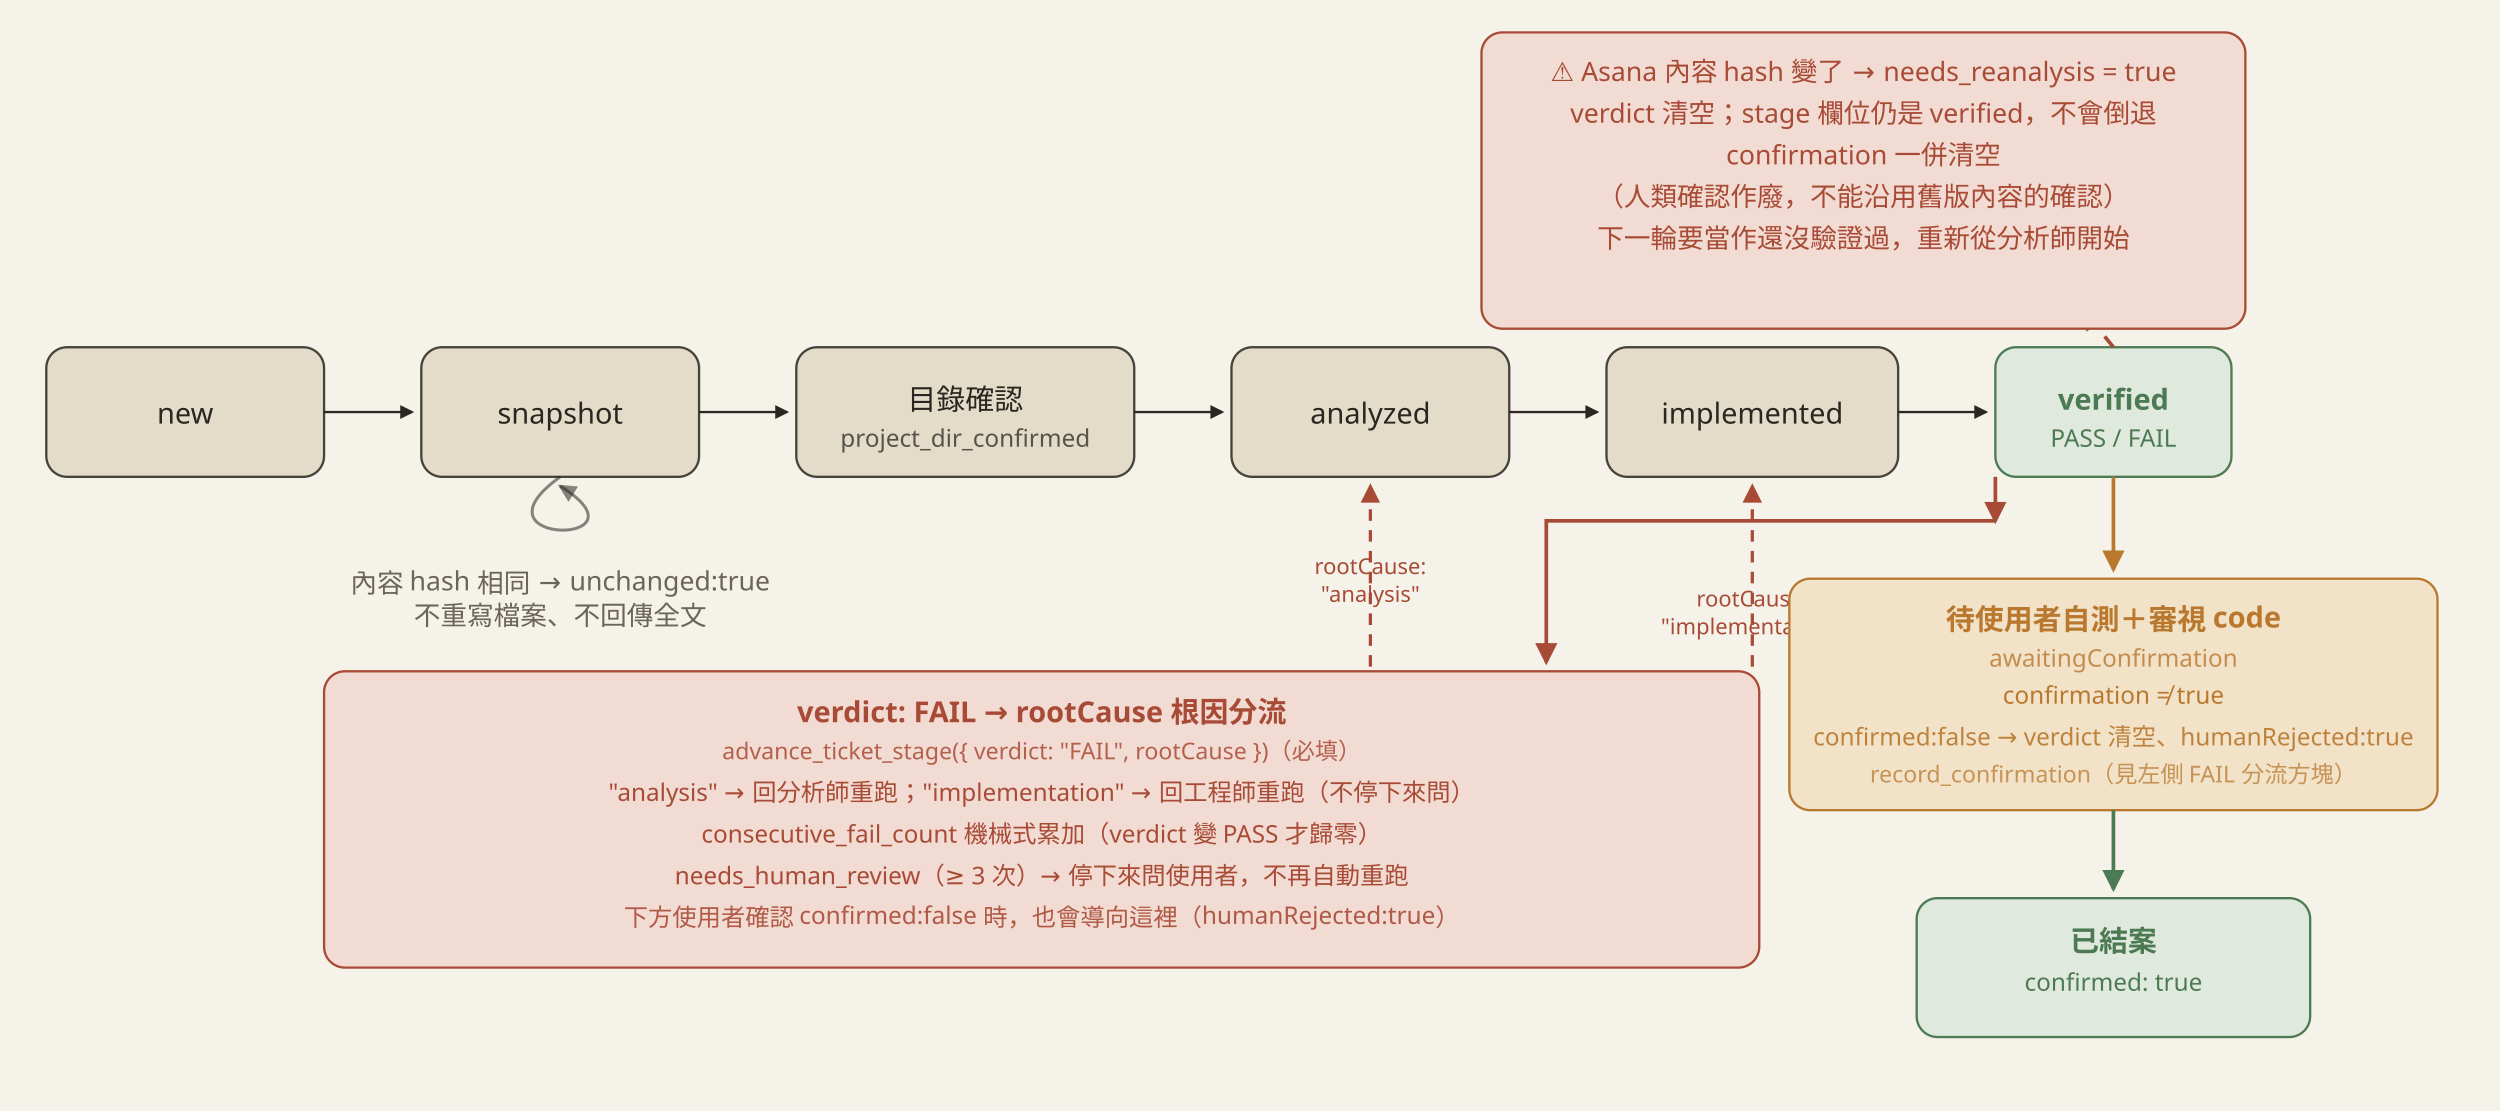
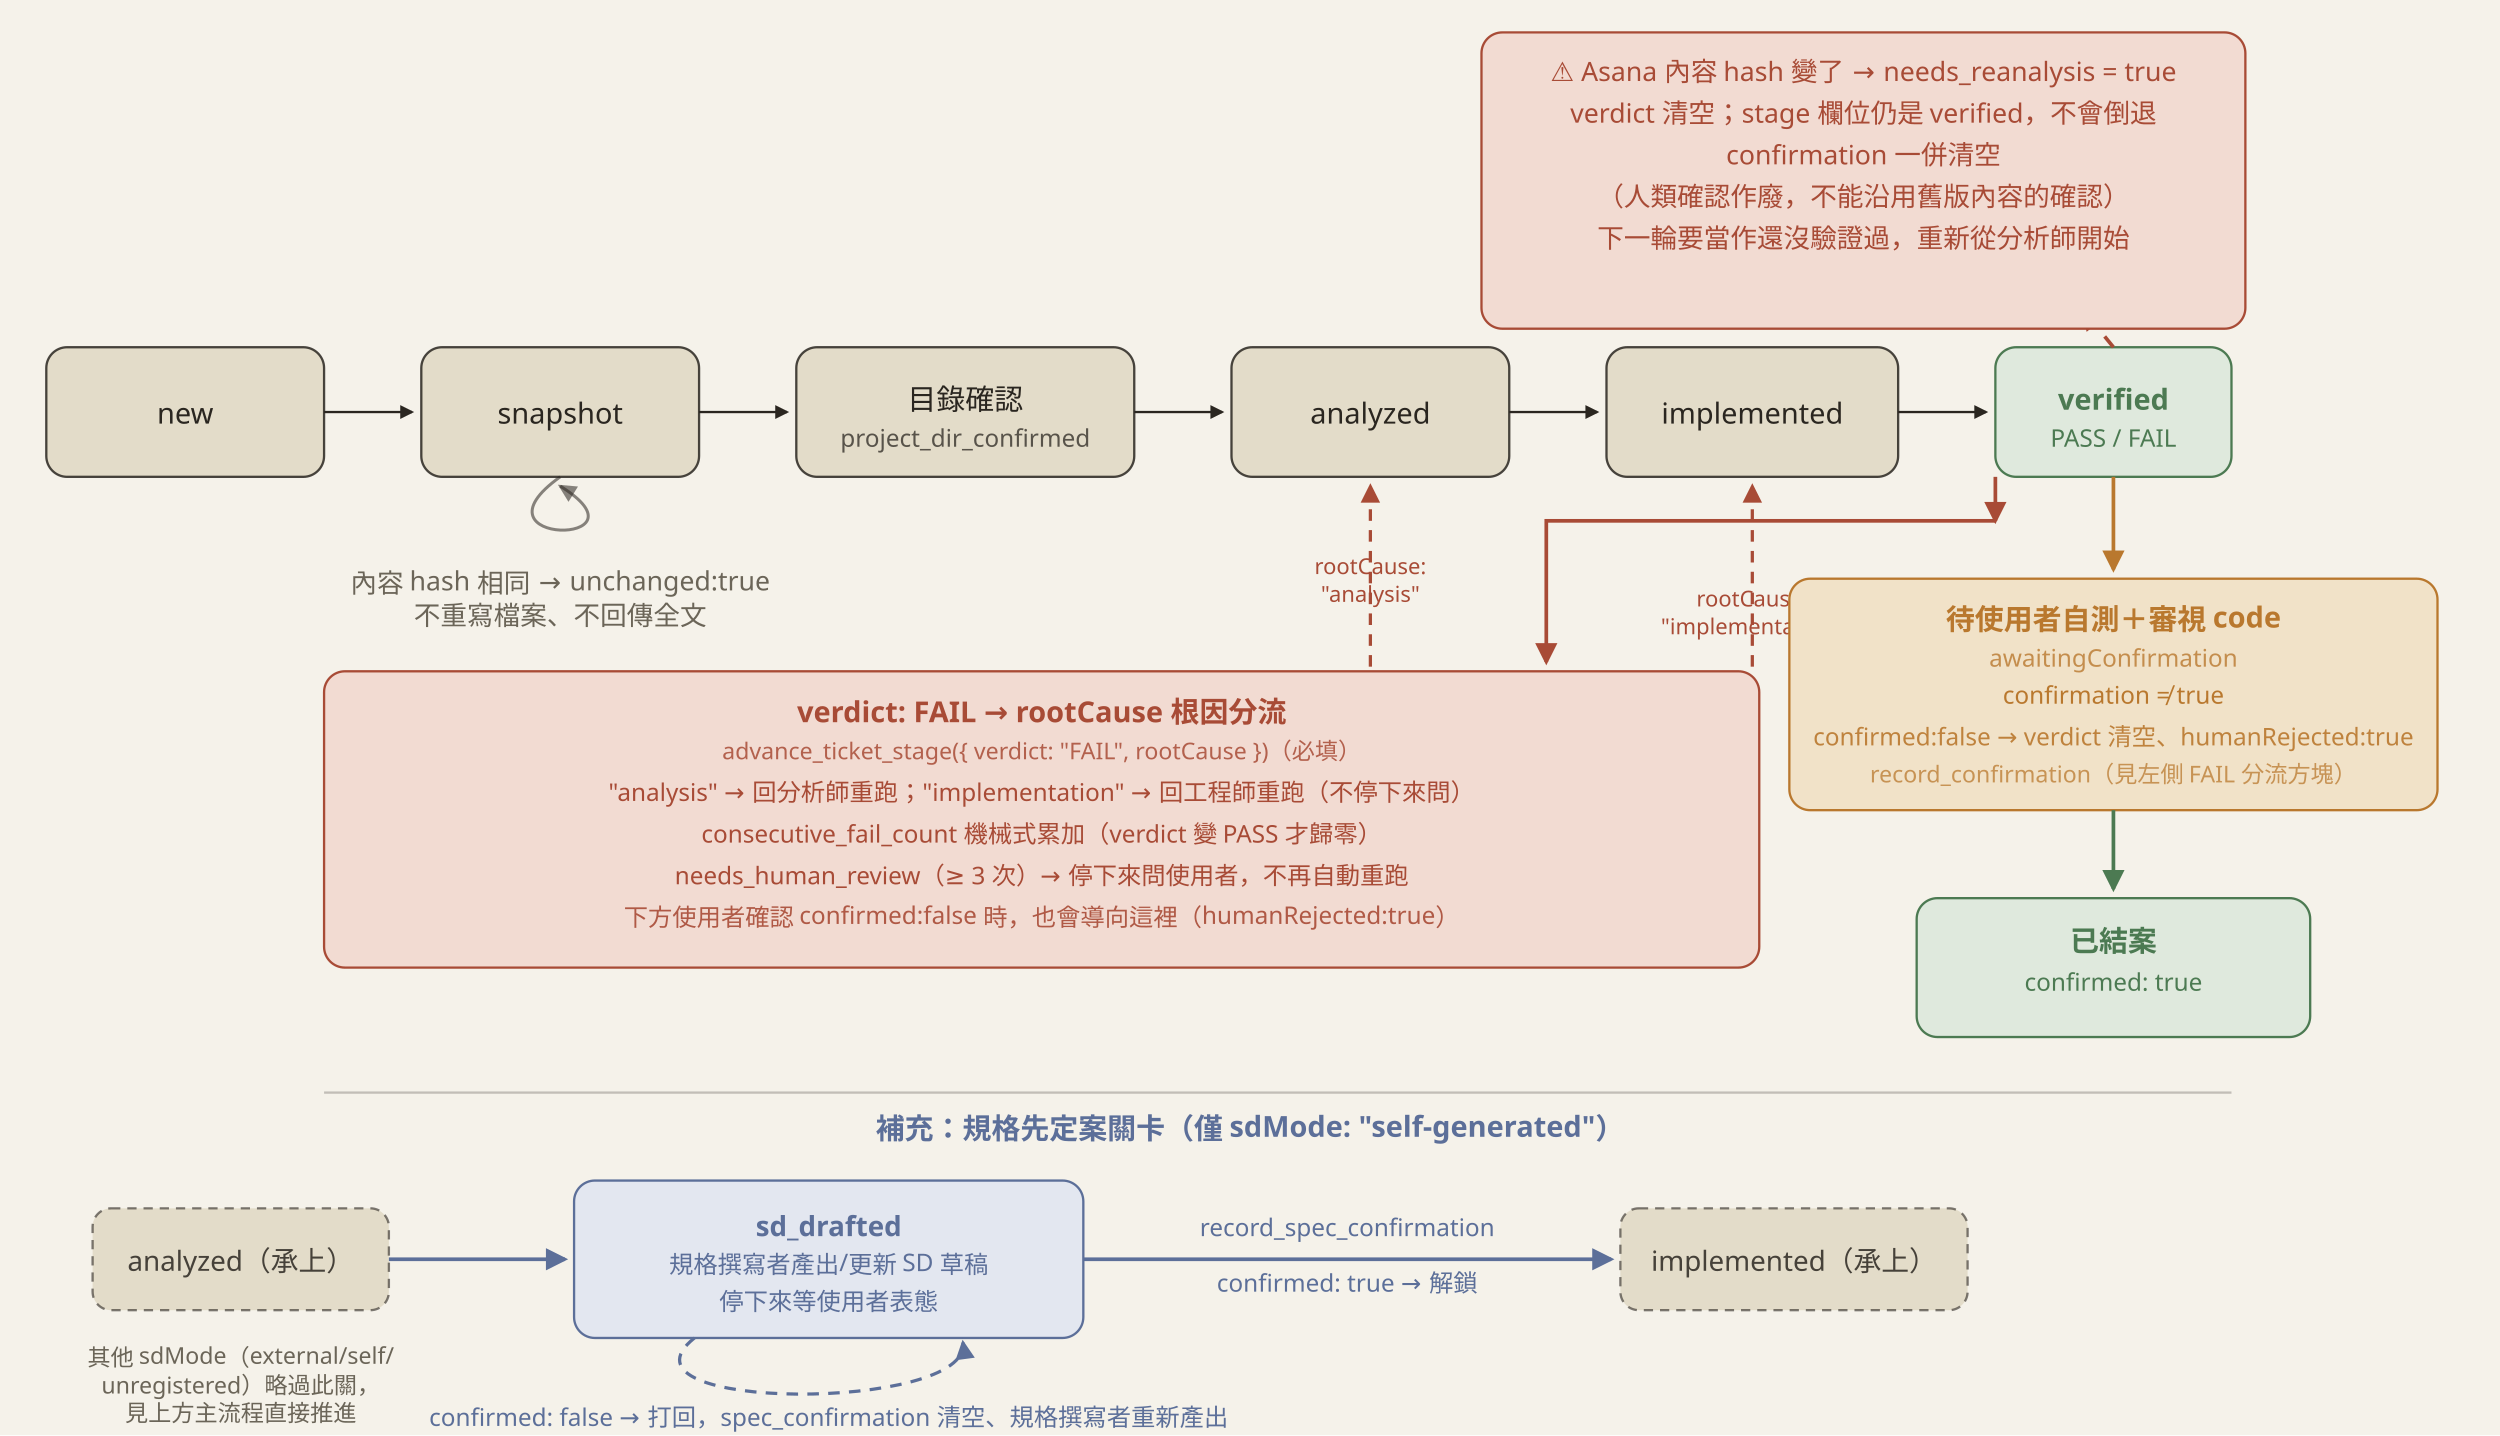
- <svg xmlns="http://www.w3.org/2000/svg" viewBox="0 0 1080 480" role="img" aria-label="票單狀態機：new 到 snapshot 到 project_dir_confirmed 到 analyzed 到 implemented 到 verified 依序推進，只會往前走；verified 且 PASS 之後，如果偵測到票單內容雜湊改變，會在 verified 節點觸發一個警示標記：needs_reanalysis 設為 true、verdict、confirmation 一併清空，逼下一輪重新從分析師開始，但 stage 欄位本身仍是 verified，不會倒退回任何較早的節點；verified 且 FAIL 時，advance_ticket_stage 必填 rootCause，依 analysis 或 implementation 自動路由回分析師或工程師重跑，並機械式維護 consecutive_fail_count，達到門檻（needs_human_review）就停下來問使用者，不再自動重跑；verified 且 PASS、內容也沒再變的情況下，會先落入待使用者自己實測＋審視程式碼品質確認的狀態，使用者呼叫 record_confirmation 帶 confirmed:true，才會真正進入已結案狀態；confirmed:false 會把 verdict 重設回 null、標記 humanRejected:true，重新套用跟驗證師判 FAIL 完全一樣的根因分流機制，不是交由人工事後自行判斷">
+ <svg xmlns="http://www.w3.org/2000/svg" viewBox="0 0 1080 620" role="img" aria-label="票單狀態機：new 到 snapshot 到 project_dir_confirmed 到 analyzed 到 implemented 到 verified 依序推進，只會往前走；verified 且 PASS 之後，如果偵測到票單內容雜湊改變，會在 verified 節點觸發一個警示標記：needs_reanalysis 設為 true、verdict、confirmation 一併清空，逼下一輪重新從分析師開始，但 stage 欄位本身仍是 verified，不會倒退回任何較早的節點；verified 且 FAIL 時，advance_ticket_stage 必填 rootCause，依 analysis 或 implementation 自動路由回分析師或工程師重跑，並機械式維護 consecutive_fail_count，達到門檻（needs_human_review）就停下來問使用者，不再自動重跑；verified 且 PASS、內容也沒再變的情況下，會先落入待使用者自己實測＋審視程式碼品質確認的狀態，使用者呼叫 record_confirmation 帶 confirmed:true，才會真正進入已結案狀態；confirmed:false 會把 verdict 重設回 null、標記 humanRejected:true，重新套用跟驗證師判 FAIL 完全一樣的根因分流機制，不是交由人工事後自行判斷。額外補充：只有 sdMode 為 self-generated 的專案，analyzed 之後會先經過 sd_drafted 這個規格先定案關卡——規格撰寫者產出 SD 草稿、推進到 sd_drafted，使用者呼叫 record_spec_confirmation 確認（confirmed:true）才能解鎖推進到 implemented，confirmed:false 則打回、清空 spec_confirmation 等重新產出；其他 sdMode 略過這一關，analyzed 直接推進 implemented">
  <defs>
    <marker id="arrowStage" viewBox="0 0 10 10" refX="8.5" refY="5" markerWidth="6" markerHeight="6" orient="auto-start-reverse">
      <path d="M0,0 L10,5 L0,10 z" fill="#2a2620" />
    </marker>
    <marker id="arrowStale" viewBox="0 0 10 10" refX="8.5" refY="5" markerWidth="6" markerHeight="6" orient="auto-start-reverse">
      <path d="M0,0 L10,5 L0,10 z" fill="#a84b36" />
    </marker>
    <marker id="arrowMuted" viewBox="0 0 10 10" refX="8.5" refY="5" markerWidth="6" markerHeight="6" orient="auto-start-reverse">
      <path d="M0,0 L10,5 L0,10 z" fill="#2a2620" fill-opacity="0.55" />
    </marker>
    <marker id="arrowWarn" viewBox="0 0 10 10" refX="8.5" refY="5" markerWidth="6" markerHeight="6" orient="auto-start-reverse">
      <path d="M0,0 L10,5 L0,10 z" fill="#b9782e" />
    </marker>
    <marker id="arrowGood" viewBox="0 0 10 10" refX="8.5" refY="5" markerWidth="6" markerHeight="6" orient="auto-start-reverse">
      <path d="M0,0 L10,5 L0,10 z" fill="#4c7a52" />
    </marker>
+     <marker id="arrowSpec" viewBox="0 0 10 10" refX="8.5" refY="5" markerWidth="6" markerHeight="6" orient="auto-start-reverse">
+       <path d="M0,0 L10,5 L0,10 z" fill="#5c6f99" />
+     </marker>
  </defs>
-   <rect x="0" y="0" width="1080" height="480" fill="#f5f2ea" />
+   <rect x="0" y="0" width="1080" height="620" fill="#f5f2ea" />
  <g font-family="'IBM Plex Mono','Noto Sans TC',sans-serif" font-size="12.5" text-anchor="middle">
    <rect x="20" y="150" width="120" height="56" rx="9" fill="#e3dcc9" stroke="#2a2620" stroke-opacity="0.85" />
    <text x="80" y="183" fill="#2a2620">new</text>
    <rect x="182" y="150" width="120" height="56" rx="9" fill="#e3dcc9" stroke="#2a2620" stroke-opacity="0.85" />
    <text x="242" y="183" fill="#2a2620">snapshot</text>
    <rect x="344" y="150" width="146" height="56" rx="9" fill="#e3dcc9" stroke="#2a2620" stroke-opacity="0.85" />
    <text x="417" y="177" font-family="'Noto Sans TC',sans-serif" fill="#2a2620">目錄確認</text>
    <text x="417" y="193" font-size="10.5" fill="#2a2620" opacity="0.75">project_dir_confirmed</text>
    <rect x="532" y="150" width="120" height="56" rx="9" fill="#e3dcc9" stroke="#2a2620" stroke-opacity="0.85" />
    <text x="592" y="183" fill="#2a2620">analyzed</text>
    <rect x="694" y="150" width="126" height="56" rx="9" fill="#e3dcc9" stroke="#2a2620" stroke-opacity="0.85" />
    <text x="757" y="183" fill="#2a2620">implemented</text>
    <rect x="862" y="150" width="102" height="56" rx="9" fill="#dfe9dd" stroke="#4c7a52" />
    <text x="913" y="177" font-weight="700" fill="#4c7a52">verified</text>
    <text x="913" y="193" font-size="10.5" fill="#4c7a52">PASS / FAIL</text>
  </g>
  <g stroke="#2a2620">
    <line x1="140" y1="178" x2="178" y2="178" marker-end="url(#arrowStage)" />
    <line x1="302" y1="178" x2="340" y2="178" marker-end="url(#arrowStage)" />
    <line x1="490" y1="178" x2="528" y2="178" marker-end="url(#arrowStage)" />
    <line x1="652" y1="178" x2="690" y2="178" marker-end="url(#arrowStage)" />
    <line x1="820" y1="178" x2="858" y2="178" marker-end="url(#arrowStage)" />
  </g>
  <path d="M 242 206 C 200 236, 284 236, 242 210" fill="none" stroke="#2a2620" stroke-opacity="0.55" stroke-width="1.3" marker-end="url(#arrowMuted)" />
  <text x="242" y="256" text-anchor="middle" font-family="'Noto Sans TC',sans-serif" font-size="11.5" fill="#6b6558">內容 hash 相同 → unchanged:true</text>
  <text x="242" y="270" text-anchor="middle" font-family="'Noto Sans TC',sans-serif" font-size="11.5" fill="#6b6558">不重寫檔案、不回傳全文</text>
  <line x1="913" y1="150" x2="900" y2="134" stroke="#a84b36" stroke-width="1.6" stroke-dasharray="6 5" marker-end="url(#arrowStale)" />
  <rect x="640" y="14" width="330" height="128" rx="9" fill="#f2dbd2" stroke="#a84b36" />
  <text x="805" y="35" text-anchor="middle" font-family="'Noto Sans TC',sans-serif" font-size="11.5" font-weight="500" fill="#a84b36">⚠ Asana 內容 hash 變了 → needs_reanalysis = true</text>
  <text x="805" y="53" text-anchor="middle" font-family="'Noto Sans TC',sans-serif" font-size="11.5" fill="#a84b36">verdict 清空；stage 欄位仍是 verified，不會倒退</text>
  <text x="805" y="71" text-anchor="middle" font-family="'Noto Sans TC',sans-serif" font-size="11.5" fill="#a84b36">confirmation 一併清空</text>
  <text x="805" y="89" text-anchor="middle" font-family="'Noto Sans TC',sans-serif" font-size="11.5" fill="#a84b36">（人類確認作廢，不能沿用舊版內容的確認）</text>
  <text x="805" y="107" text-anchor="middle" font-family="'Noto Sans TC',sans-serif" font-size="11.5" fill="#a84b36">下一輪要當作還沒驗證過，重新從分析師開始</text>
  <line x1="862" y1="206" x2="862" y2="225" stroke="#a84b36" stroke-width="1.6" marker-end="url(#arrowStale)" />
  <path d="M 862 225 L 668 225 L 668 286" fill="none" stroke="#a84b36" stroke-width="1.6" marker-end="url(#arrowStale)" />
  <line x1="592" y1="288" x2="592" y2="210" stroke="#a84b36" stroke-width="1.4" stroke-dasharray="5 4" marker-end="url(#arrowStale)" />
  <text x="592" y="248" text-anchor="middle" font-family="'IBM Plex Mono',sans-serif" font-size="9.5" fill="#a84b36">rootCause:</text>
  <text x="592" y="260" text-anchor="middle" font-family="'IBM Plex Mono',sans-serif" font-size="9.5" fill="#a84b36">"analysis"</text>
  <line x1="757" y1="288" x2="757" y2="210" stroke="#a84b36" stroke-width="1.4" stroke-dasharray="5 4" marker-end="url(#arrowStale)" />
  <text x="757" y="262" text-anchor="middle" font-family="'IBM Plex Mono',sans-serif" font-size="9.5" fill="#a84b36">rootCause:</text>
  <text x="757" y="274" text-anchor="middle" font-family="'IBM Plex Mono',sans-serif" font-size="9.5" fill="#a84b36">"implementation"</text>
  <rect x="140" y="290" width="620" height="128" rx="9" fill="#f2dbd2" stroke="#a84b36" />
  <text x="450" y="312" text-anchor="middle" font-family="'Noto Sans TC',sans-serif" font-size="12.5" font-weight="700" fill="#a84b36">verdict: FAIL → rootCause 根因分流</text>
  <text x="450" y="328" text-anchor="middle" font-family="'IBM Plex Mono',sans-serif" font-size="10" fill="#a84b36" opacity="0.85">advance_ticket_stage({ verdict: "FAIL", rootCause })（必填）</text>
  <text x="450" y="346" text-anchor="middle" font-family="'Noto Sans TC',sans-serif" font-size="10.5" fill="#a84b36">"analysis" → 回分析師重跑；"implementation" → 回工程師重跑（不停下來問）</text>
  <text x="450" y="364" text-anchor="middle" font-family="'Noto Sans TC',sans-serif" font-size="10.5" fill="#a84b36">consecutive_fail_count 機械式累加（verdict 變 PASS 才歸零）</text>
  <text x="450" y="382" text-anchor="middle" font-family="'Noto Sans TC',sans-serif" font-size="10.5" font-weight="500" fill="#a84b36">needs_human_review（≥ 3 次）→ 停下來問使用者，不再自動重跑</text>
  <text x="450" y="400" text-anchor="middle" font-family="'Noto Sans TC',sans-serif" font-size="10.5" fill="#a84b36" opacity="0.9">下方使用者確認 confirmed:false 時，也會導向這裡（humanRejected:true）</text>
  <line x1="913" y1="206" x2="913" y2="246" stroke="#b9782e" stroke-width="1.6" marker-end="url(#arrowWarn)" />
  <rect x="773" y="250" width="280" height="100" rx="9" fill="#f1e2c8" stroke="#b9782e" />
  <text x="913" y="272" text-anchor="middle" font-family="'Noto Sans TC',sans-serif" font-size="12.5" font-weight="700" fill="#b9782e">待使用者自測＋審視 code</text>
  <text x="913" y="288" text-anchor="middle" font-family="'IBM Plex Mono',sans-serif" font-size="10.5" fill="#b9782e" opacity="0.8">awaitingConfirmation</text>
  <text x="913" y="304" text-anchor="middle" font-family="'IBM Plex Mono',sans-serif" font-size="10.5" fill="#b9782e">confirmation ≠ true</text>
  <text x="913" y="322" text-anchor="middle" font-family="'Noto Sans TC',sans-serif" font-size="10.5" fill="#b9782e" opacity="0.9">confirmed:false → verdict 清空、humanRejected:true</text>
  <text x="913" y="338" text-anchor="middle" font-family="'IBM Plex Mono',sans-serif" font-size="10" fill="#b9782e" opacity="0.75">record_confirmation（見左側 FAIL 分流方塊）</text>
  <line x1="913" y1="350" x2="913" y2="384" stroke="#4c7a52" stroke-width="1.6" marker-end="url(#arrowGood)" />
  <rect x="828" y="388" width="170" height="60" rx="9" fill="#dfe9dd" stroke="#4c7a52" />
  <text x="913" y="411" text-anchor="middle" font-family="'Noto Sans TC',sans-serif" font-size="12.5" font-weight="700" fill="#4c7a52">已結案</text>
  <text x="913" y="428" text-anchor="middle" font-family="'IBM Plex Mono',sans-serif" font-size="10.5" fill="#4c7a52">confirmed: true</text>
+   <line x1="140" y1="472" x2="964" y2="472" stroke="#2a2620" stroke-opacity="0.25" stroke-width="1" />
+   <text x="540" y="492" text-anchor="middle" font-family="'Noto Sans TC',sans-serif" font-size="12.5" font-weight="700" fill="#5c6f99">補充：規格先定案關卡（僅 sdMode: "self-generated"）</text>
+   <g font-family="'IBM Plex Mono','Noto Sans TC',sans-serif" font-size="12" text-anchor="middle">
+     <rect x="40" y="522" width="128" height="44" rx="8" fill="#e3dcc9" stroke="#2a2620" stroke-opacity="0.6" stroke-dasharray="4 3" />
+     <text x="104" y="549" font-family="'Noto Sans TC',sans-serif" fill="#2a2620" opacity="0.85">analyzed（承上）</text>
+     <rect x="248" y="510" width="220" height="68" rx="9" fill="#e3e7f0" stroke="#5c6f99" />
+     <text x="358" y="534" font-weight="700" fill="#5c6f99">sd_drafted</text>
+     <text x="358" y="550" font-size="10.5" font-family="'Noto Sans TC',sans-serif" fill="#5c6f99">規格撰寫者產出/更新 SD 草稿</text>
+     <text x="358" y="566" font-size="10.5" font-family="'Noto Sans TC',sans-serif" fill="#5c6f99">停下來等使用者表態</text>
+     <rect x="700" y="522" width="150" height="44" rx="8" fill="#e3dcc9" stroke="#2a2620" stroke-opacity="0.6" stroke-dasharray="4 3" />
+     <text x="775" y="549" font-family="'Noto Sans TC',sans-serif" fill="#2a2620" opacity="0.85">implemented（承上）</text>
+   </g>
+   <line x1="168" y1="544" x2="244" y2="544" stroke="#5c6f99" stroke-width="1.6" marker-end="url(#arrowSpec)" />
+   <line x1="468" y1="544" x2="696" y2="544" stroke="#5c6f99" stroke-width="1.6" marker-end="url(#arrowSpec)" />
+   <text x="582" y="534" text-anchor="middle" font-family="'Noto Sans TC',sans-serif" font-size="10.5" fill="#5c6f99">record_spec_confirmation</text>
+   <text x="582" y="558" text-anchor="middle" font-family="'IBM Plex Mono',sans-serif" font-size="10.5" fill="#5c6f99">confirmed: true → 解鎖</text>
+   <path d="M 300 578 C 260 610, 420 610, 416 580" fill="none" stroke="#5c6f99" stroke-width="1.4" stroke-dasharray="5 4" marker-end="url(#arrowSpec)" />
+   <text x="358" y="616" text-anchor="middle" font-family="'Noto Sans TC',sans-serif" font-size="10.5" fill="#5c6f99">confirmed: false → 打回，spec_confirmation 清空、規格撰寫者重新產出</text>
+   <text x="104" y="590" text-anchor="middle" font-family="'Noto Sans TC',sans-serif" font-size="10" fill="#6b6558">其他 sdMode（external/self/</text>
+   <text x="104" y="602" text-anchor="middle" font-family="'Noto Sans TC',sans-serif" font-size="10" fill="#6b6558">unregistered）略過此關，</text>
+   <text x="104" y="614" text-anchor="middle" font-family="'Noto Sans TC',sans-serif" font-size="10" fill="#6b6558">見上方主流程直接推進</text>
</svg>
